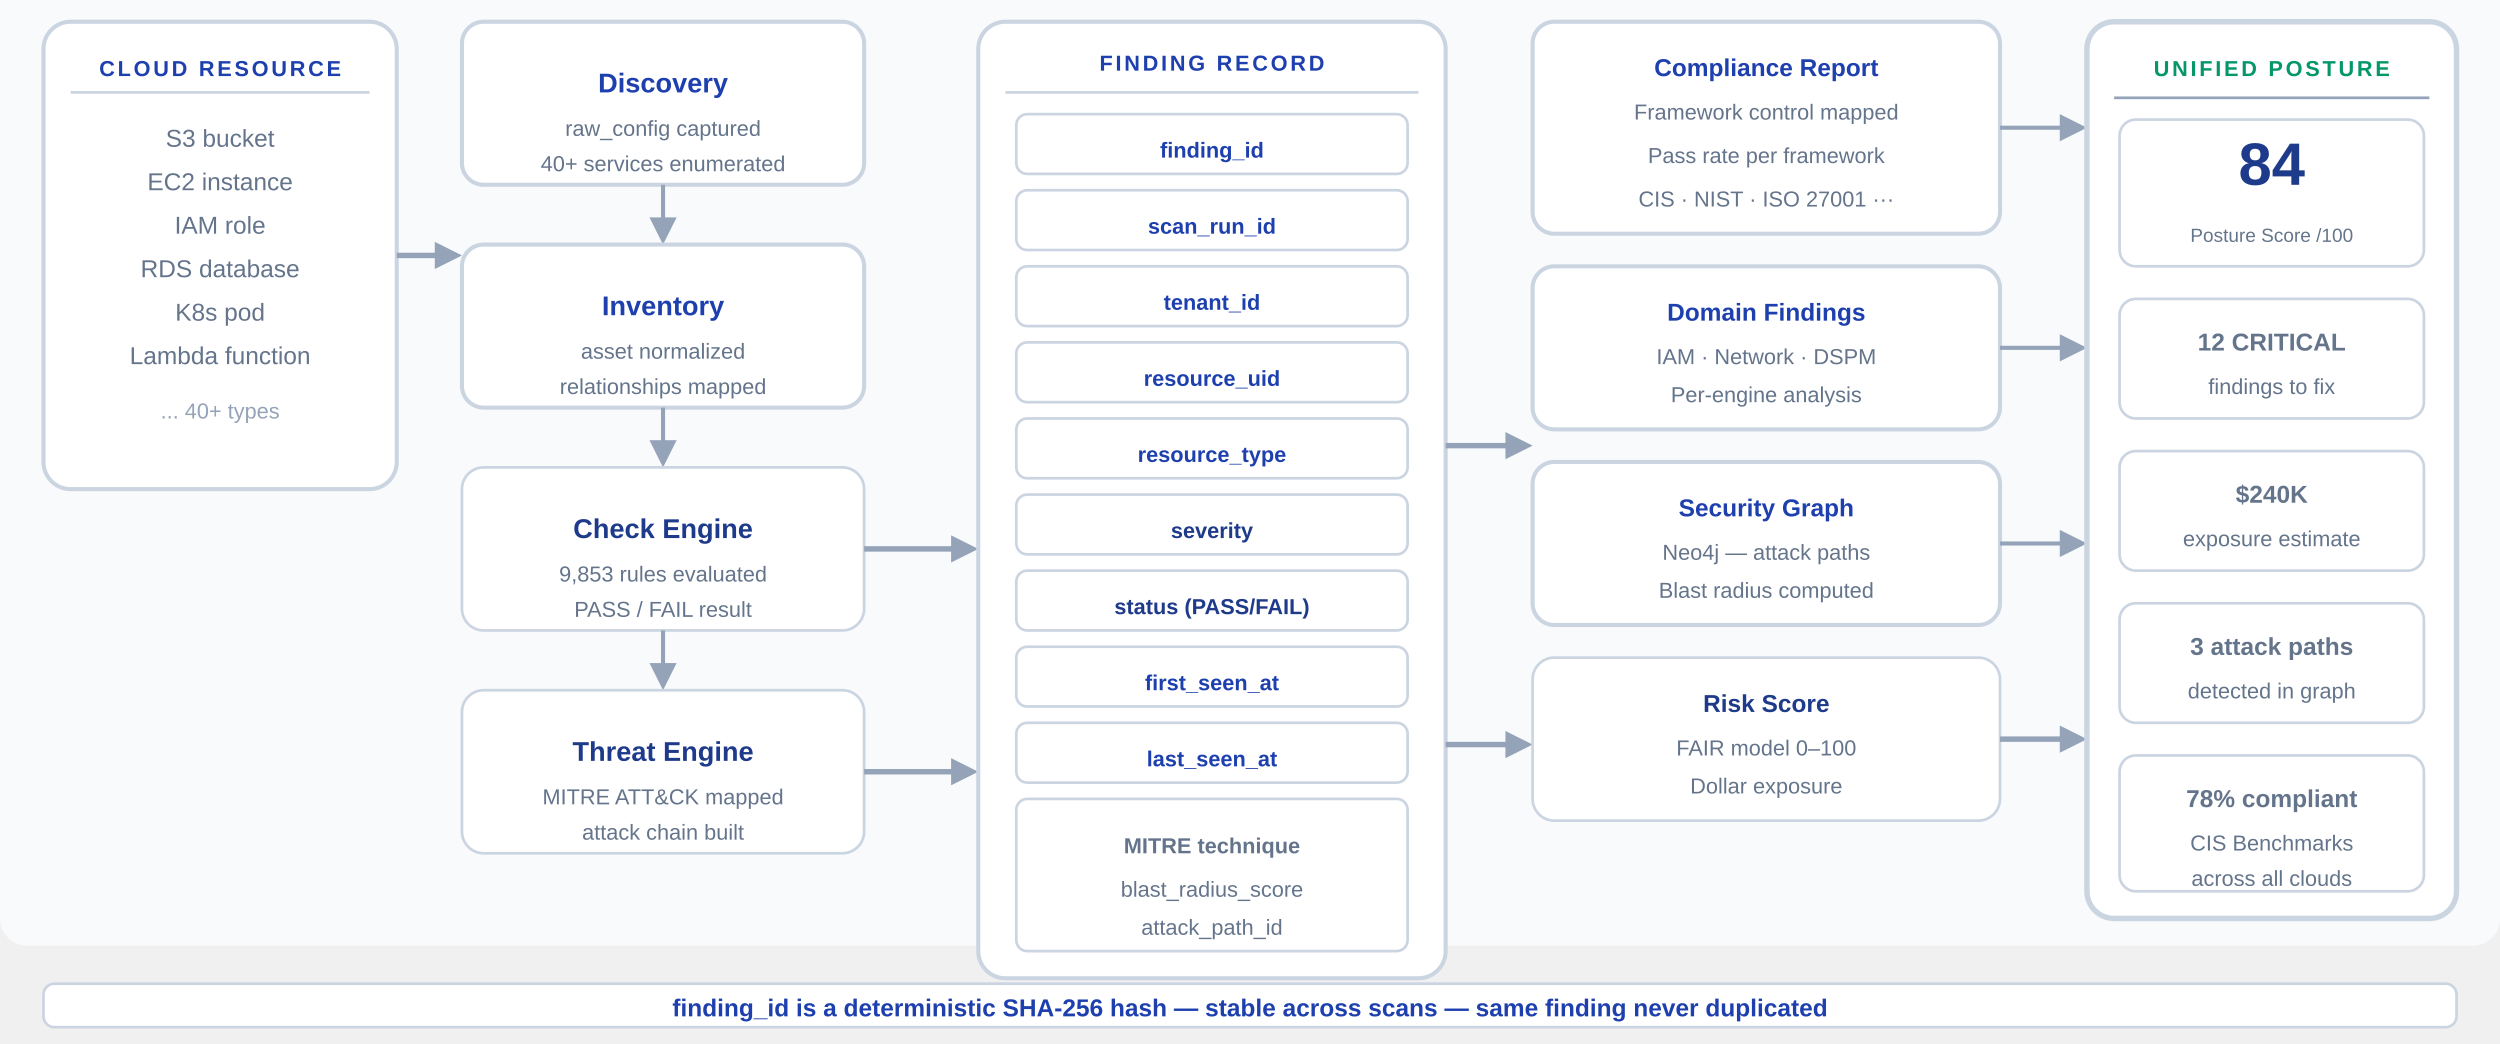
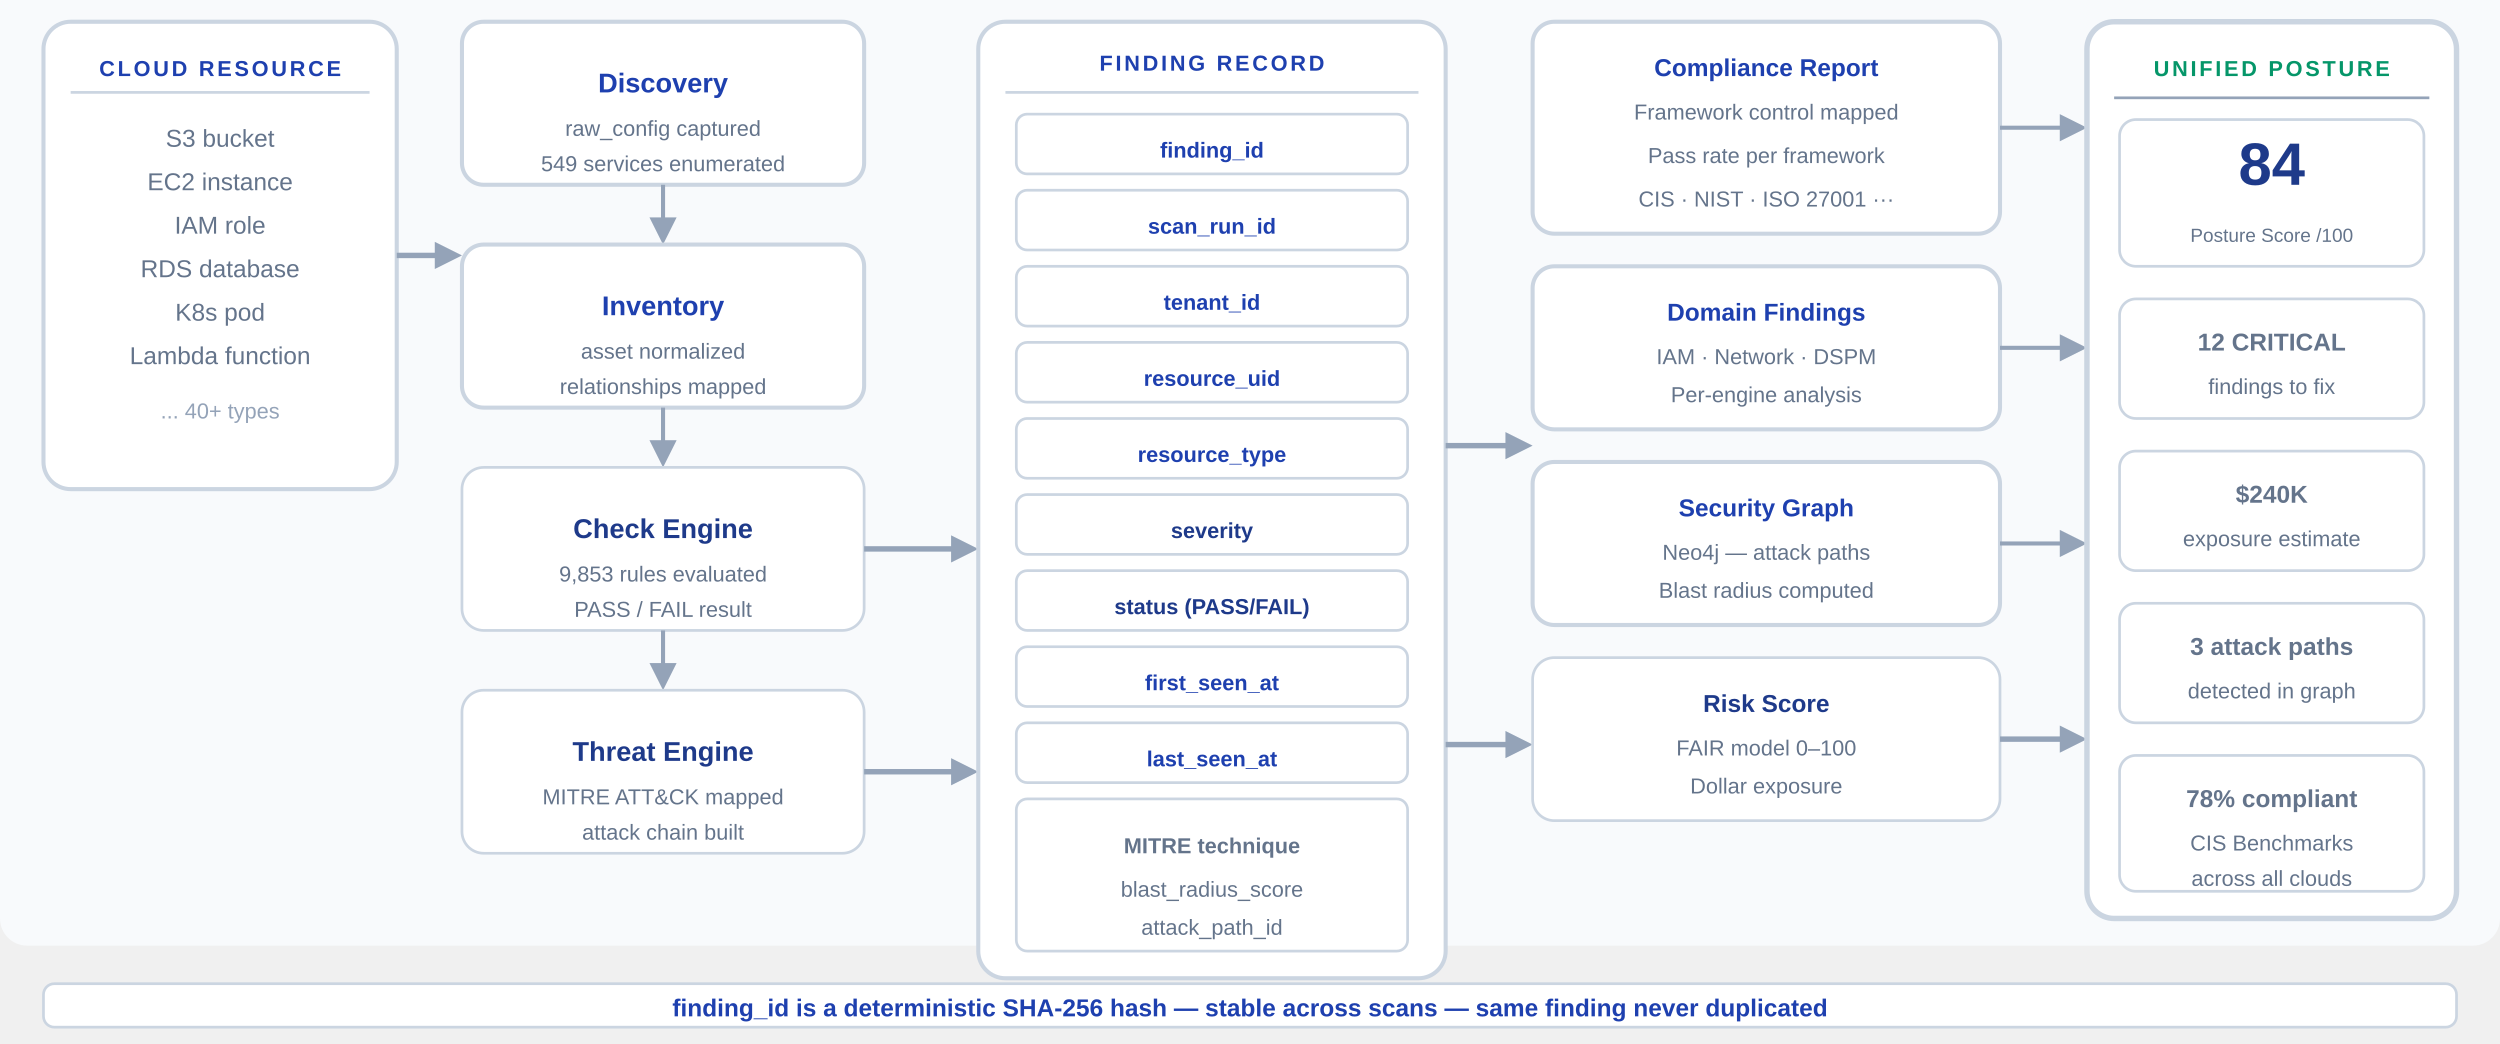
<svg xmlns="http://www.w3.org/2000/svg" viewBox="0 36 920 384" width="920" height="384" font-family="Arial, sans-serif">
  <rect width="920" height="384" fill="#F8FAFC" rx="10" />
  <text x="460" y="26" text-anchor="middle" font-size="9" font-weight="700" fill="#1E40AF" letter-spacing="1.2">DATA FLOW — FROM CLOUD RESOURCE TO POSTURE SCORE</text>
  <line x1="16" y1="34" x2="904" y2="34" stroke="#CBD5E1" stroke-width="1" />
  <rect x="16" y="44" width="130" height="172" fill="#FFFFFF" stroke="#CBD5E1" stroke-width="1.5" rx="10" />
  <text x="81" y="64" text-anchor="middle" font-size="8" font-weight="700" fill="#1E40AF" letter-spacing="1">CLOUD RESOURCE</text>
  <line x1="26" y1="70" x2="136" y2="70" stroke="#CBD5E1" stroke-width="1" />
  <text x="81" y="90" text-anchor="middle" font-size="9" fill="#64748B">S3 bucket</text>
  <text x="81" y="106" text-anchor="middle" font-size="9" fill="#64748B">EC2 instance</text>
  <text x="81" y="122" text-anchor="middle" font-size="9" fill="#64748B">IAM role</text>
  <text x="81" y="138" text-anchor="middle" font-size="9" fill="#64748B">RDS database</text>
  <text x="81" y="154" text-anchor="middle" font-size="9" fill="#64748B">K8s pod</text>
  <text x="81" y="170" text-anchor="middle" font-size="9" fill="#64748B">Lambda function</text>
  <text x="81" y="190" text-anchor="middle" font-size="8" fill="#94A3B8">... 40+ types</text>
  <line x1="146" y1="130" x2="162" y2="130" stroke="#94A3B8" stroke-width="2" />
  <polygon points="160,125 170,130 160,135" fill="#94A3B8" />
  <rect x="170" y="44" width="148" height="60" fill="#FFFFFF" stroke="#CBD5E1" stroke-width="1.5" rx="8" />
  <text x="244" y="70" text-anchor="middle" font-size="10" font-weight="700" fill="#1E40AF">Discovery</text>
  <text x="244" y="86" text-anchor="middle" font-size="8" fill="#64748B">raw_config captured</text>
-   <text x="244" y="99" text-anchor="middle" font-size="8" fill="#64748B">40+ services enumerated</text>
+   <text x="244" y="99" text-anchor="middle" font-size="8" fill="#64748B">549 services enumerated</text>
  <line x1="244" y1="104" x2="244" y2="118" stroke="#94A3B8" stroke-width="1.5" />
  <polygon points="239,116 244,126 249,116" fill="#94A3B8" />
  <rect x="170" y="126" width="148" height="60" fill="#FFFFFF" stroke="#CBD5E1" stroke-width="1.5" rx="8" />
  <text x="244" y="152" text-anchor="middle" font-size="10" font-weight="700" fill="#1E40AF">Inventory</text>
  <text x="244" y="168" text-anchor="middle" font-size="8" fill="#64748B">asset normalized</text>
  <text x="244" y="181" text-anchor="middle" font-size="8" fill="#64748B">relationships mapped</text>
  <line x1="244" y1="186" x2="244" y2="200" stroke="#94A3B8" stroke-width="1.5" />
  <polygon points="239,198 244,208 249,198" fill="#94A3B8" />
  <rect x="170" y="208" width="148" height="60" fill="#FFFFFF" rx="8" stroke="#CBD5E1" stroke-width="1" />
  <text x="244" y="234" text-anchor="middle" font-size="10" font-weight="700" fill="#1E3A8A">Check Engine</text>
  <text x="244" y="250" text-anchor="middle" font-size="8" fill="#64748B">9,853 rules evaluated</text>
  <text x="244" y="263" text-anchor="middle" font-size="8" fill="#64748B">PASS / FAIL result</text>
  <line x1="244" y1="268" x2="244" y2="282" stroke="#94A3B8" stroke-width="1.5" />
  <polygon points="239,280 244,290 249,280" fill="#94A3B8" />
  <rect x="170" y="290" width="148" height="60" fill="#FFFFFF" rx="8" stroke="#CBD5E1" stroke-width="1" />
  <text x="244" y="316" text-anchor="middle" font-size="10" font-weight="700" fill="#1E3A8A">Threat Engine</text>
  <text x="244" y="332" text-anchor="middle" font-size="8" fill="#64748B">MITRE ATT&amp;CK mapped</text>
  <text x="244" y="345" text-anchor="middle" font-size="8" fill="#64748B">attack chain built</text>
  <line x1="318" y1="238" x2="352" y2="238" stroke="#94A3B8" stroke-width="2" />
  <polygon points="350,233 360,238 350,243" fill="#94A3B8" />
  <line x1="318" y1="320" x2="352" y2="320" stroke="#94A3B8" stroke-width="2" />
  <polygon points="350,315 360,320 350,325" fill="#94A3B8" />
  <rect x="360" y="44" width="172" height="352" fill="#FFFFFF" stroke="#CBD5E1" stroke-width="1.5" rx="10" />
  <text x="446" y="62" text-anchor="middle" font-size="8" font-weight="700" fill="#1E40AF" letter-spacing="1">FINDING RECORD</text>
  <line x1="370" y1="70" x2="522" y2="70" stroke="#CBD5E1" stroke-width="1" />
  <rect x="374" y="78" width="144" height="22" fill="#FFFFFF" stroke="#CBD5E1" stroke-width="1" rx="4" />
  <text x="446" y="94" text-anchor="middle" font-size="8" font-weight="600" fill="#1E40AF">finding_id</text>
  <rect x="374" y="106" width="144" height="22" fill="#FFFFFF" stroke="#CBD5E1" stroke-width="1" rx="4" />
  <text x="446" y="122" text-anchor="middle" font-size="8" font-weight="600" fill="#1E40AF">scan_run_id</text>
  <rect x="374" y="134" width="144" height="22" fill="#FFFFFF" stroke="#CBD5E1" stroke-width="1" rx="4" />
  <text x="446" y="150" text-anchor="middle" font-size="8" font-weight="600" fill="#1E40AF">tenant_id</text>
  <rect x="374" y="162" width="144" height="22" fill="#FFFFFF" stroke="#CBD5E1" stroke-width="1" rx="4" />
  <text x="446" y="178" text-anchor="middle" font-size="8" font-weight="600" fill="#1E40AF">resource_uid</text>
  <rect x="374" y="190" width="144" height="22" fill="#FFFFFF" stroke="#CBD5E1" stroke-width="1" rx="4" />
  <text x="446" y="206" text-anchor="middle" font-size="8" font-weight="600" fill="#1E40AF">resource_type</text>
  <rect x="374" y="218" width="144" height="22" fill="#FFFFFF" rx="4" stroke="#CBD5E1" stroke-width="1" />
  <text x="446" y="234" text-anchor="middle" font-size="8" font-weight="700" fill="#1E3A8A">severity</text>
  <rect x="374" y="246" width="144" height="22" fill="#FFFFFF" rx="4" stroke="#CBD5E1" stroke-width="1" />
  <text x="446" y="262" text-anchor="middle" font-size="8" font-weight="700" fill="#1E3A8A">status (PASS/FAIL)</text>
  <rect x="374" y="274" width="144" height="22" fill="#FFFFFF" stroke="#CBD5E1" stroke-width="1" rx="4" />
  <text x="446" y="290" text-anchor="middle" font-size="8" font-weight="600" fill="#1E40AF">first_seen_at</text>
  <rect x="374" y="302" width="144" height="22" fill="#FFFFFF" stroke="#CBD5E1" stroke-width="1" rx="4" />
  <text x="446" y="318" text-anchor="middle" font-size="8" font-weight="600" fill="#1E40AF">last_seen_at</text>
  <rect x="374" y="330" width="144" height="56" fill="#FFFFFF" stroke="#CBD5E1" stroke-width="1" rx="4" />
  <text x="446" y="350" text-anchor="middle" font-size="8" font-weight="700" fill="#64748B">MITRE technique</text>
  <text x="446" y="366" text-anchor="middle" font-size="8" fill="#64748B">blast_radius_score</text>
  <text x="446" y="380" text-anchor="middle" font-size="8" fill="#64748B">attack_path_id</text>
  <line x1="532" y1="200" x2="556" y2="200" stroke="#94A3B8" stroke-width="2" />
  <polygon points="554,195 564,200 554,205" fill="#94A3B8" />
  <line x1="532" y1="310" x2="556" y2="310" stroke="#94A3B8" stroke-width="2" />
  <polygon points="554,305 564,310 554,315" fill="#94A3B8" />
  <rect x="564" y="44" width="172" height="78" fill="#FFFFFF" stroke="#CBD5E1" stroke-width="1.5" rx="8" />
  <text x="650" y="64" text-anchor="middle" font-size="9" font-weight="700" fill="#1E40AF">Compliance Report</text>
  <text x="650" y="80" text-anchor="middle" font-size="8" fill="#64748B">Framework control mapped</text>
  <text x="650" y="96" text-anchor="middle" font-size="8" fill="#64748B">Pass rate per framework</text>
  <text x="650" y="112" text-anchor="middle" font-size="8" fill="#64748B">CIS · NIST · ISO 27001 ···</text>
  <rect x="564" y="134" width="172" height="60" fill="#FFFFFF" stroke="#CBD5E1" stroke-width="1.5" rx="8" />
  <text x="650" y="154" text-anchor="middle" font-size="9" font-weight="700" fill="#1E40AF">Domain Findings</text>
  <text x="650" y="170" text-anchor="middle" font-size="8" fill="#64748B">IAM · Network · DSPM</text>
  <text x="650" y="184" text-anchor="middle" font-size="8" fill="#64748B">Per-engine analysis</text>
  <rect x="564" y="206" width="172" height="60" fill="#FFFFFF" stroke="#CBD5E1" stroke-width="1.5" rx="8" />
  <text x="650" y="226" text-anchor="middle" font-size="9" font-weight="700" fill="#1E40AF">Security Graph</text>
  <text x="650" y="242" text-anchor="middle" font-size="8" fill="#64748B">Neo4j — attack paths</text>
  <text x="650" y="256" text-anchor="middle" font-size="8" fill="#64748B">Blast radius computed</text>
  <rect x="564" y="278" width="172" height="60" fill="#FFFFFF" rx="8" stroke="#CBD5E1" stroke-width="1" />
  <text x="650" y="298" text-anchor="middle" font-size="9" font-weight="700" fill="#1E3A8A">Risk Score</text>
  <text x="650" y="314" text-anchor="middle" font-size="8" fill="#64748B">FAIR model 0–100</text>
  <text x="650" y="328" text-anchor="middle" font-size="8" fill="#64748B">Dollar exposure</text>
  <line x1="736" y1="83" x2="760" y2="83" stroke="#94A3B8" stroke-width="1.5" />
  <polygon points="758,78 768,83 758,88" fill="#94A3B8" />
  <line x1="736" y1="164" x2="760" y2="164" stroke="#94A3B8" stroke-width="1.5" />
  <polygon points="758,159 768,164 758,169" fill="#94A3B8" />
  <line x1="736" y1="236" x2="760" y2="236" stroke="#94A3B8" stroke-width="1.5" />
  <polygon points="758,231 768,236 758,241" fill="#94A3B8" />
  <line x1="736" y1="308" x2="760" y2="308" stroke="#94A3B8" stroke-width="2" />
  <polygon points="758,303 768,308 758,313" fill="#94A3B8" />
  <rect x="768" y="44" width="136" height="330" fill="#FFFFFF" stroke="#CBD5E1" stroke-width="2" rx="10" />
  <text x="836" y="64" text-anchor="middle" font-size="8" font-weight="700" fill="#059669" letter-spacing="1">UNIFIED POSTURE</text>
  <line x1="778" y1="72" x2="894" y2="72" stroke="#94A3B8" stroke-width="1" />
  <rect x="780" y="80" width="112" height="54" fill="#FFFFFF" rx="6" stroke="#CBD5E1" stroke-width="1" />
  <text x="836" y="104" text-anchor="middle" font-size="22" font-weight="700" fill="#1E3A8A">84</text>
  <text x="836" y="125" text-anchor="middle" font-size="7" fill="#64748B">Posture Score /100</text>
  <rect x="780" y="146" width="112" height="44" fill="#FFFFFF" stroke="#CBD5E1" stroke-width="1" rx="6" />
  <text x="836" y="165" text-anchor="middle" font-size="9" font-weight="700" fill="#64748B">12 CRITICAL</text>
  <text x="836" y="181" text-anchor="middle" font-size="8" fill="#64748B">findings to fix</text>
  <rect x="780" y="202" width="112" height="44" fill="#FFFFFF" stroke="#CBD5E1" stroke-width="1" rx="6" />
  <text x="836" y="221" text-anchor="middle" font-size="9" font-weight="700" fill="#64748B">$240K</text>
  <text x="836" y="237" text-anchor="middle" font-size="8" fill="#64748B">exposure estimate</text>
  <rect x="780" y="258" width="112" height="44" fill="#FFFFFF" stroke="#CBD5E1" stroke-width="1" rx="6" />
  <text x="836" y="277" text-anchor="middle" font-size="9" font-weight="700" fill="#64748B">3 attack paths</text>
  <text x="836" y="293" text-anchor="middle" font-size="8" fill="#64748B">detected in graph</text>
  <rect x="780" y="314" width="112" height="50" fill="#FFFFFF" stroke="#CBD5E1" stroke-width="1" rx="6" />
  <text x="836" y="333" text-anchor="middle" font-size="9" font-weight="700" fill="#64748B">78% compliant</text>
  <text x="836" y="349" text-anchor="middle" font-size="8" fill="#64748B">CIS Benchmarks</text>
  <text x="836" y="362" text-anchor="middle" font-size="8" fill="#64748B">across all clouds</text>
  <rect x="16" y="398" width="888" height="16" fill="#FFFFFF" stroke="#CBD5E1" stroke-width="1" rx="4" />
  <text x="460" y="410" text-anchor="middle" font-size="9" font-weight="700" fill="#1E40AF">finding_id is a deterministic SHA-256 hash — stable across scans — same finding never duplicated</text>
</svg>
